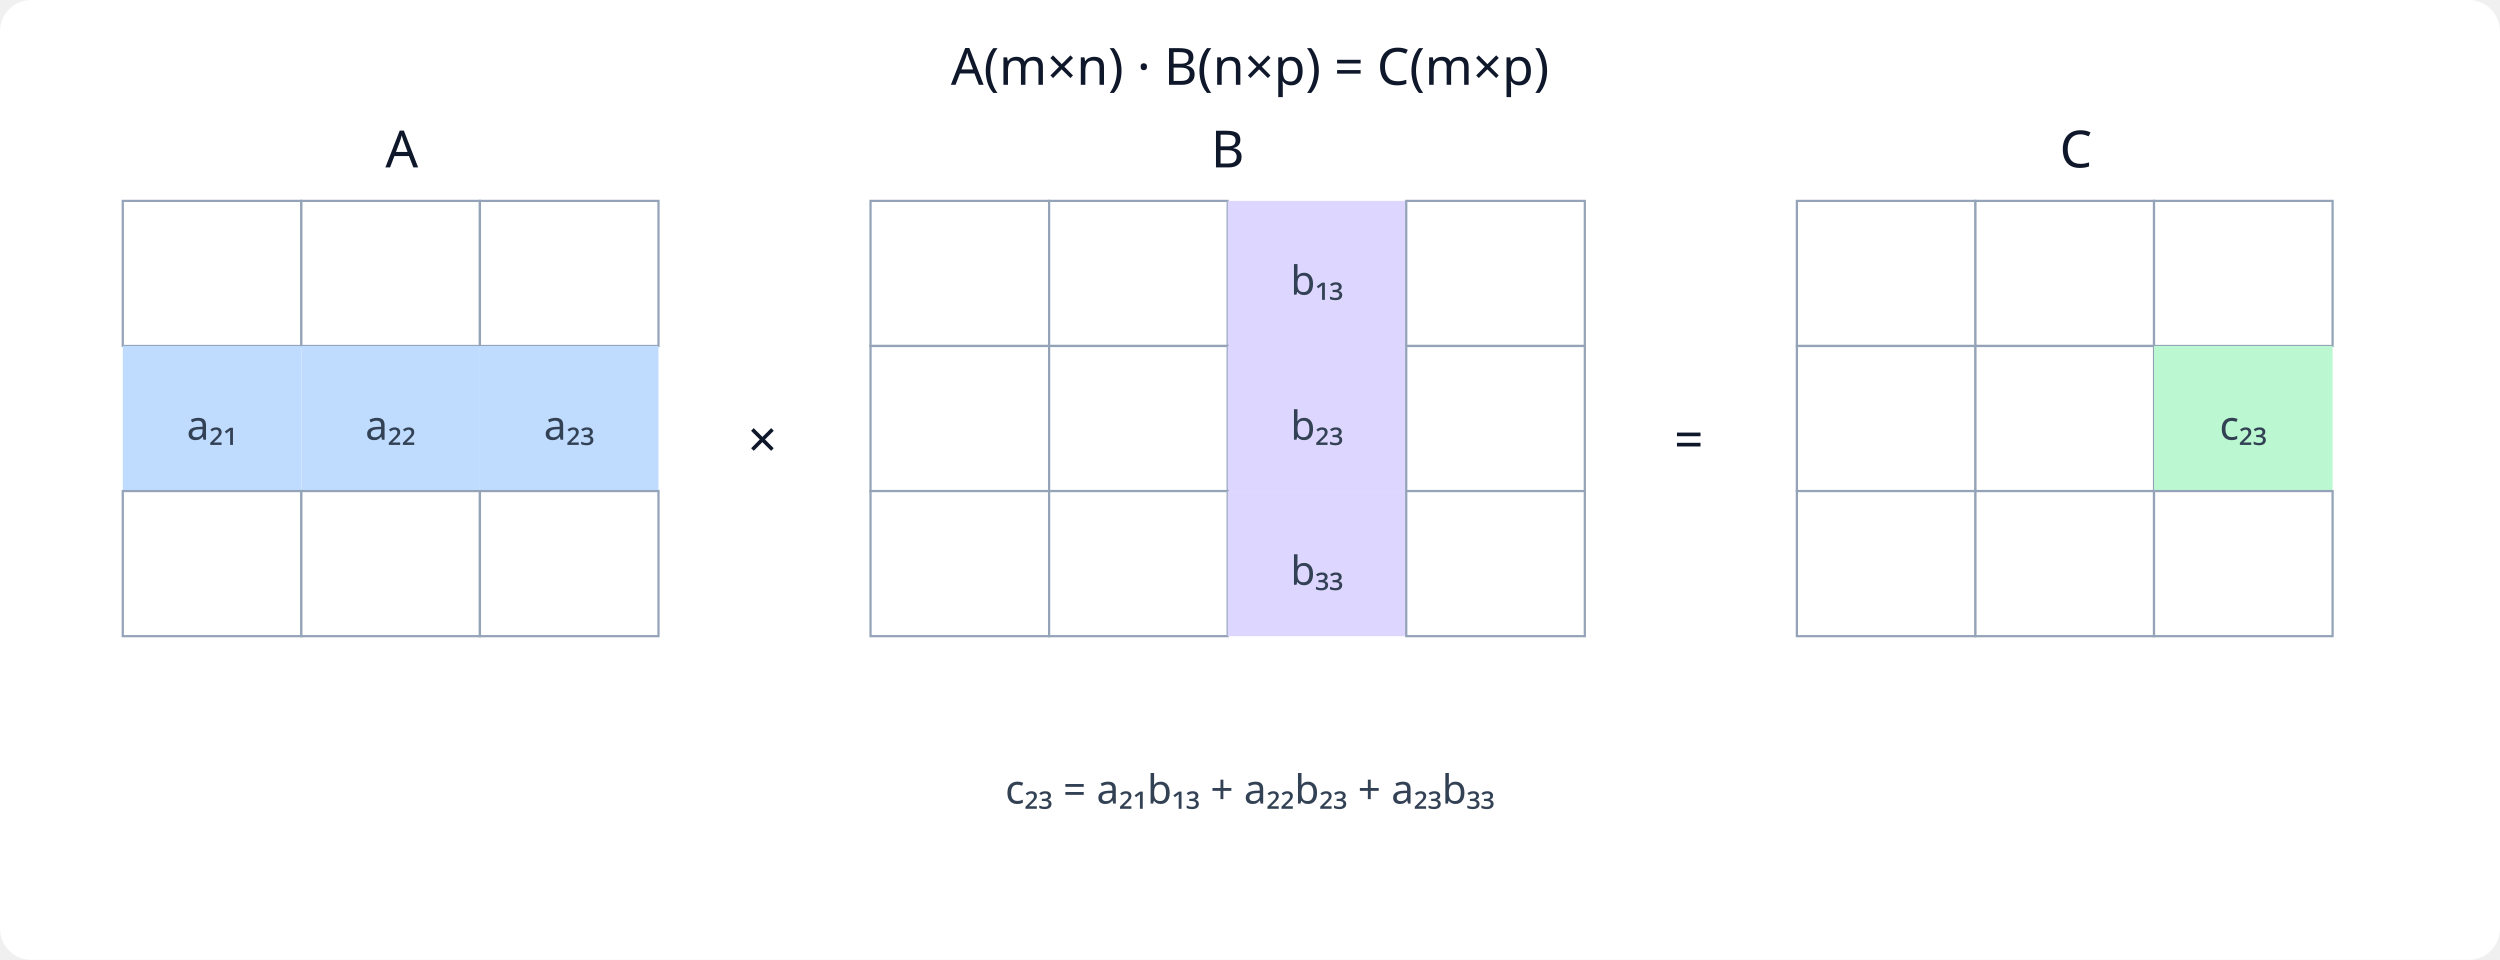
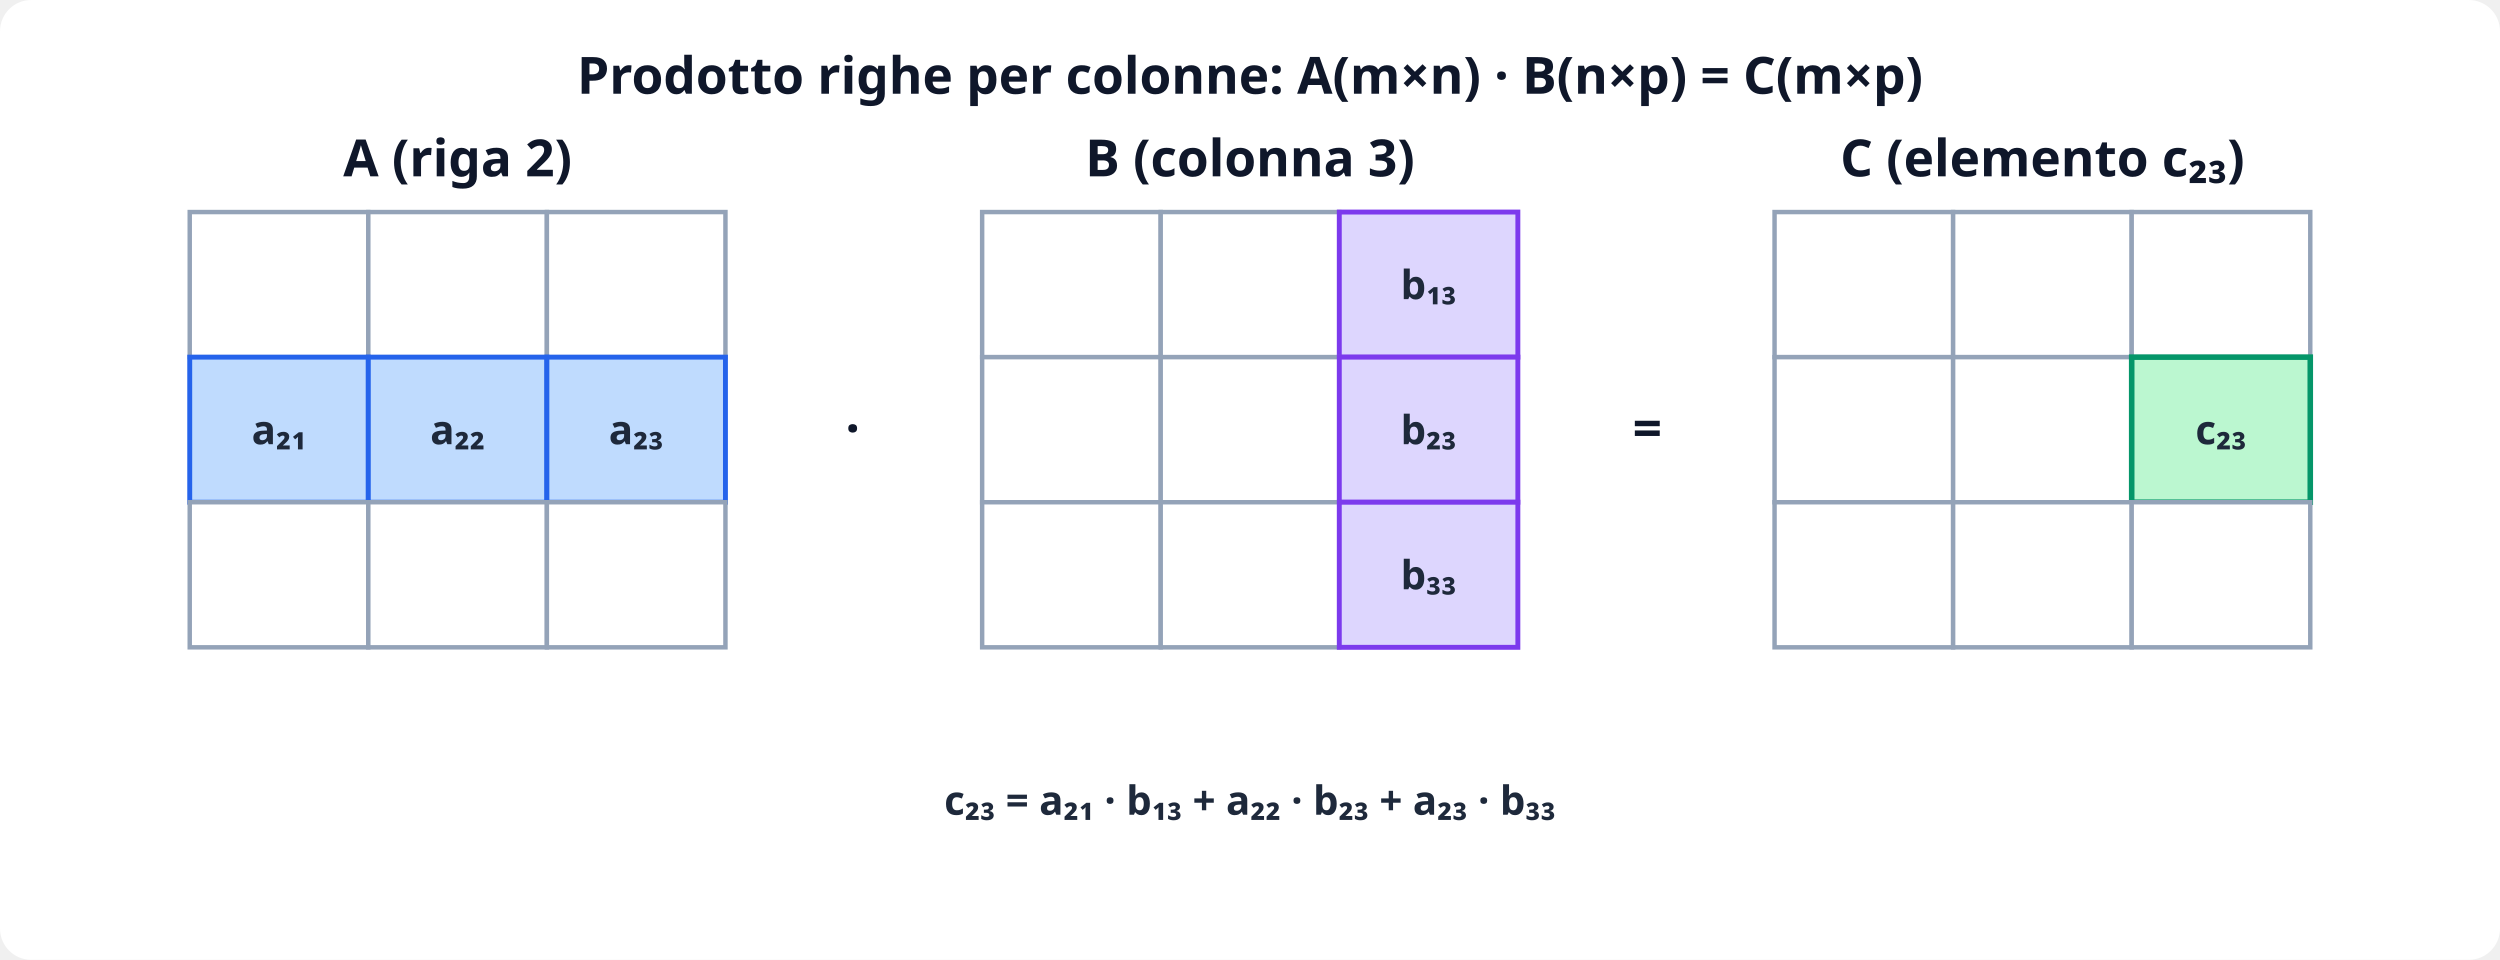
<svg xmlns="http://www.w3.org/2000/svg" viewBox="0 0 1120 430" role="img" aria-labelledby="title desc">
-   <style>:root{color-scheme:light dark}.bg{fill:#fff}.box{fill:#f8fafc;stroke:#cbd5e1;stroke-width:2}.cell{fill:#fff;stroke:#94a3b8}.row{fill:#bfdbfe}.col{fill:#ddd6fe}.out{fill:#bbf7d0}.txt{fill:#0f172a;font:23px system-ui,sans-serif}.small{fill:#334155;font:18px system-ui,sans-serif}@media(prefers-color-scheme:dark){.bg{fill:#17191f}.box{fill:#20242d;stroke:#475569}.cell{fill:#20242d;stroke:#64748b}.row{fill:#1e40af}.col{fill:#5b21b6}.out{fill:#166534}.txt{fill:#f8fafc}.small{fill:#cbd5e1}}</style>
+   <style>
+     :root { color-scheme: light dark; }
+     .bg { fill: #ffffff; }
+     .cell { fill: #ffffff; stroke: #94a3b8; stroke-width: 2; }
+     .row { fill: #bfdbfe; stroke: #2563eb; stroke-width: 2.2; }
+     .col { fill: #ddd6fe; stroke: #7c3aed; stroke-width: 2.2; }
+     .out { fill: #bbf7d0; stroke: #059669; stroke-width: 2.5; }
+     .txt { fill: #0f172a; font: 600 23px system-ui, sans-serif; }
+     .small { fill: #1e293b; font: 600 18px system-ui, sans-serif; }
+     @media (prefers-color-scheme: dark) {
+       .bg { fill: #17191f; }
+       .cell { fill: #20242d; stroke: #64748b; }
+       .row { fill: #1e40af; stroke: #60a5fa; }
+       .col { fill: #5b21b6; stroke: #c4b5fd; }
+       .out { fill: #166534; stroke: #34d399; }
+       .txt { fill: #f8fafc; }
+       .small { fill: #f1f5f9; }
+     }
+   </style>
  <rect class="bg" width="1120" height="430" rx="14" />
-   <text class="txt" x="560" y="38" text-anchor="middle">A(m×n) · B(n×p) = C(m×p)</text>
-   <g transform="translate(55 90)">
-     <text class="txt" x="125" y="-15" text-anchor="middle">A</text>
-     <g>
-       <rect class="cell" x="0" y="0" width="80" height="65" />
-       <rect class="cell" x="80" y="0" width="80" height="65" />
-       <rect class="cell" x="160" y="0" width="80" height="65" />
-       <rect class="row" x="0" y="65" width="80" height="65" />
-       <rect class="row" x="80" y="65" width="80" height="65" />
-       <rect class="row" x="160" y="65" width="80" height="65" />
-       <rect class="cell" x="0" y="130" width="80" height="65" />
-       <rect class="cell" x="80" y="130" width="80" height="65" />
-       <rect class="cell" x="160" y="130" width="80" height="65" />
-       <text class="small" x="40" y="107" text-anchor="middle">a₂₁</text>
-       <text class="small" x="120" y="107" text-anchor="middle">a₂₂</text>
-       <text class="small" x="200" y="107" text-anchor="middle">a₂₃</text>
-     </g>
+   <text class="txt" x="560" y="42" text-anchor="middle">Prodotto righe per colonne: A(m×n) · B(n×p) = C(m×p)</text>
+   <g transform="translate(85 95)">
+     <text class="txt" x="120" y="-16" text-anchor="middle">A (riga 2)</text>
+     <rect class="cell" x="0" y="0" width="80" height="65" />
+     <rect class="cell" x="80" y="0" width="80" height="65" />
+     <rect class="cell" x="160" y="0" width="80" height="65" />
+     <rect class="row" x="0" y="65" width="80" height="65" />
+     <rect class="row" x="80" y="65" width="80" height="65" />
+     <rect class="row" x="160" y="65" width="80" height="65" />
+     <rect class="cell" x="0" y="130" width="80" height="65" />
+     <rect class="cell" x="80" y="130" width="80" height="65" />
+     <rect class="cell" x="160" y="130" width="80" height="65" />
+     <text class="small" x="40" y="104" text-anchor="middle">a₂₁</text>
+     <text class="small" x="120" y="104" text-anchor="middle">a₂₂</text>
+     <text class="small" x="200" y="104" text-anchor="middle">a₂₃</text>
  </g>
-   <text class="txt" x="335" y="205">×</text>
-   <g transform="translate(390 90)">
-     <text class="txt" x="160" y="-15" text-anchor="middle">B</text>
+   <text class="txt" x="382" y="200" text-anchor="middle">·</text>
+   <g transform="translate(440 95)">
+     <text class="txt" x="120" y="-16" text-anchor="middle">B (colonna 3)</text>
    <rect class="cell" x="0" y="0" width="80" height="65" />
    <rect class="cell" x="80" y="0" width="80" height="65" />
    <rect class="col" x="160" y="0" width="80" height="65" />
-     <rect class="cell" x="240" y="0" width="80" height="65" />
    <rect class="cell" x="0" y="65" width="80" height="65" />
    <rect class="cell" x="80" y="65" width="80" height="65" />
    <rect class="col" x="160" y="65" width="80" height="65" />
-     <rect class="cell" x="240" y="65" width="80" height="65" />
    <rect class="cell" x="0" y="130" width="80" height="65" />
    <rect class="cell" x="80" y="130" width="80" height="65" />
    <rect class="col" x="160" y="130" width="80" height="65" />
-     <rect class="cell" x="240" y="130" width="80" height="65" />
-     <text class="small" x="200" y="42" text-anchor="middle">b₁₃</text>
-     <text class="small" x="200" y="107" text-anchor="middle">b₂₃</text>
-     <text class="small" x="200" y="172" text-anchor="middle">b₃₃</text>
+     <text class="small" x="200" y="39" text-anchor="middle">b₁₃</text>
+     <text class="small" x="200" y="104" text-anchor="middle">b₂₃</text>
+     <text class="small" x="200" y="169" text-anchor="middle">b₃₃</text>
  </g>
-   <text class="txt" x="750" y="205">=</text>
-   <g transform="translate(805 90)">
-     <text class="txt" x="125" y="-15" text-anchor="middle">C</text>
+   <text class="txt" x="738" y="200" text-anchor="middle">=</text>
+   <g transform="translate(795 95)">
+     <text class="txt" x="120" y="-16" text-anchor="middle">C (elemento c₂₃)</text>
    <rect class="cell" x="0" y="0" width="80" height="65" />
    <rect class="cell" x="80" y="0" width="80" height="65" />
    <rect class="cell" x="160" y="0" width="80" height="65" />
    <rect class="cell" x="0" y="65" width="80" height="65" />
    <rect class="cell" x="80" y="65" width="80" height="65" />
    <rect class="out" x="160" y="65" width="80" height="65" />
    <rect class="cell" x="0" y="130" width="80" height="65" />
    <rect class="cell" x="80" y="130" width="80" height="65" />
    <rect class="cell" x="160" y="130" width="80" height="65" />
-     <text class="small" x="200" y="107" text-anchor="middle">c₂₃</text>
+     <text class="small" x="200" y="104" text-anchor="middle">c₂₃</text>
  </g>
-   <text class="small" x="560" y="360" text-anchor="middle">c₂₃ = a₂₁b₁₃ + a₂₂b₂₃ + a₂₃b₃₃</text>
+   <text class="small" x="560" y="365" text-anchor="middle">c₂₃ = a₂₁ · b₁₃ + a₂₂ · b₂₃ + a₂₃ · b₃₃</text>
</svg>
